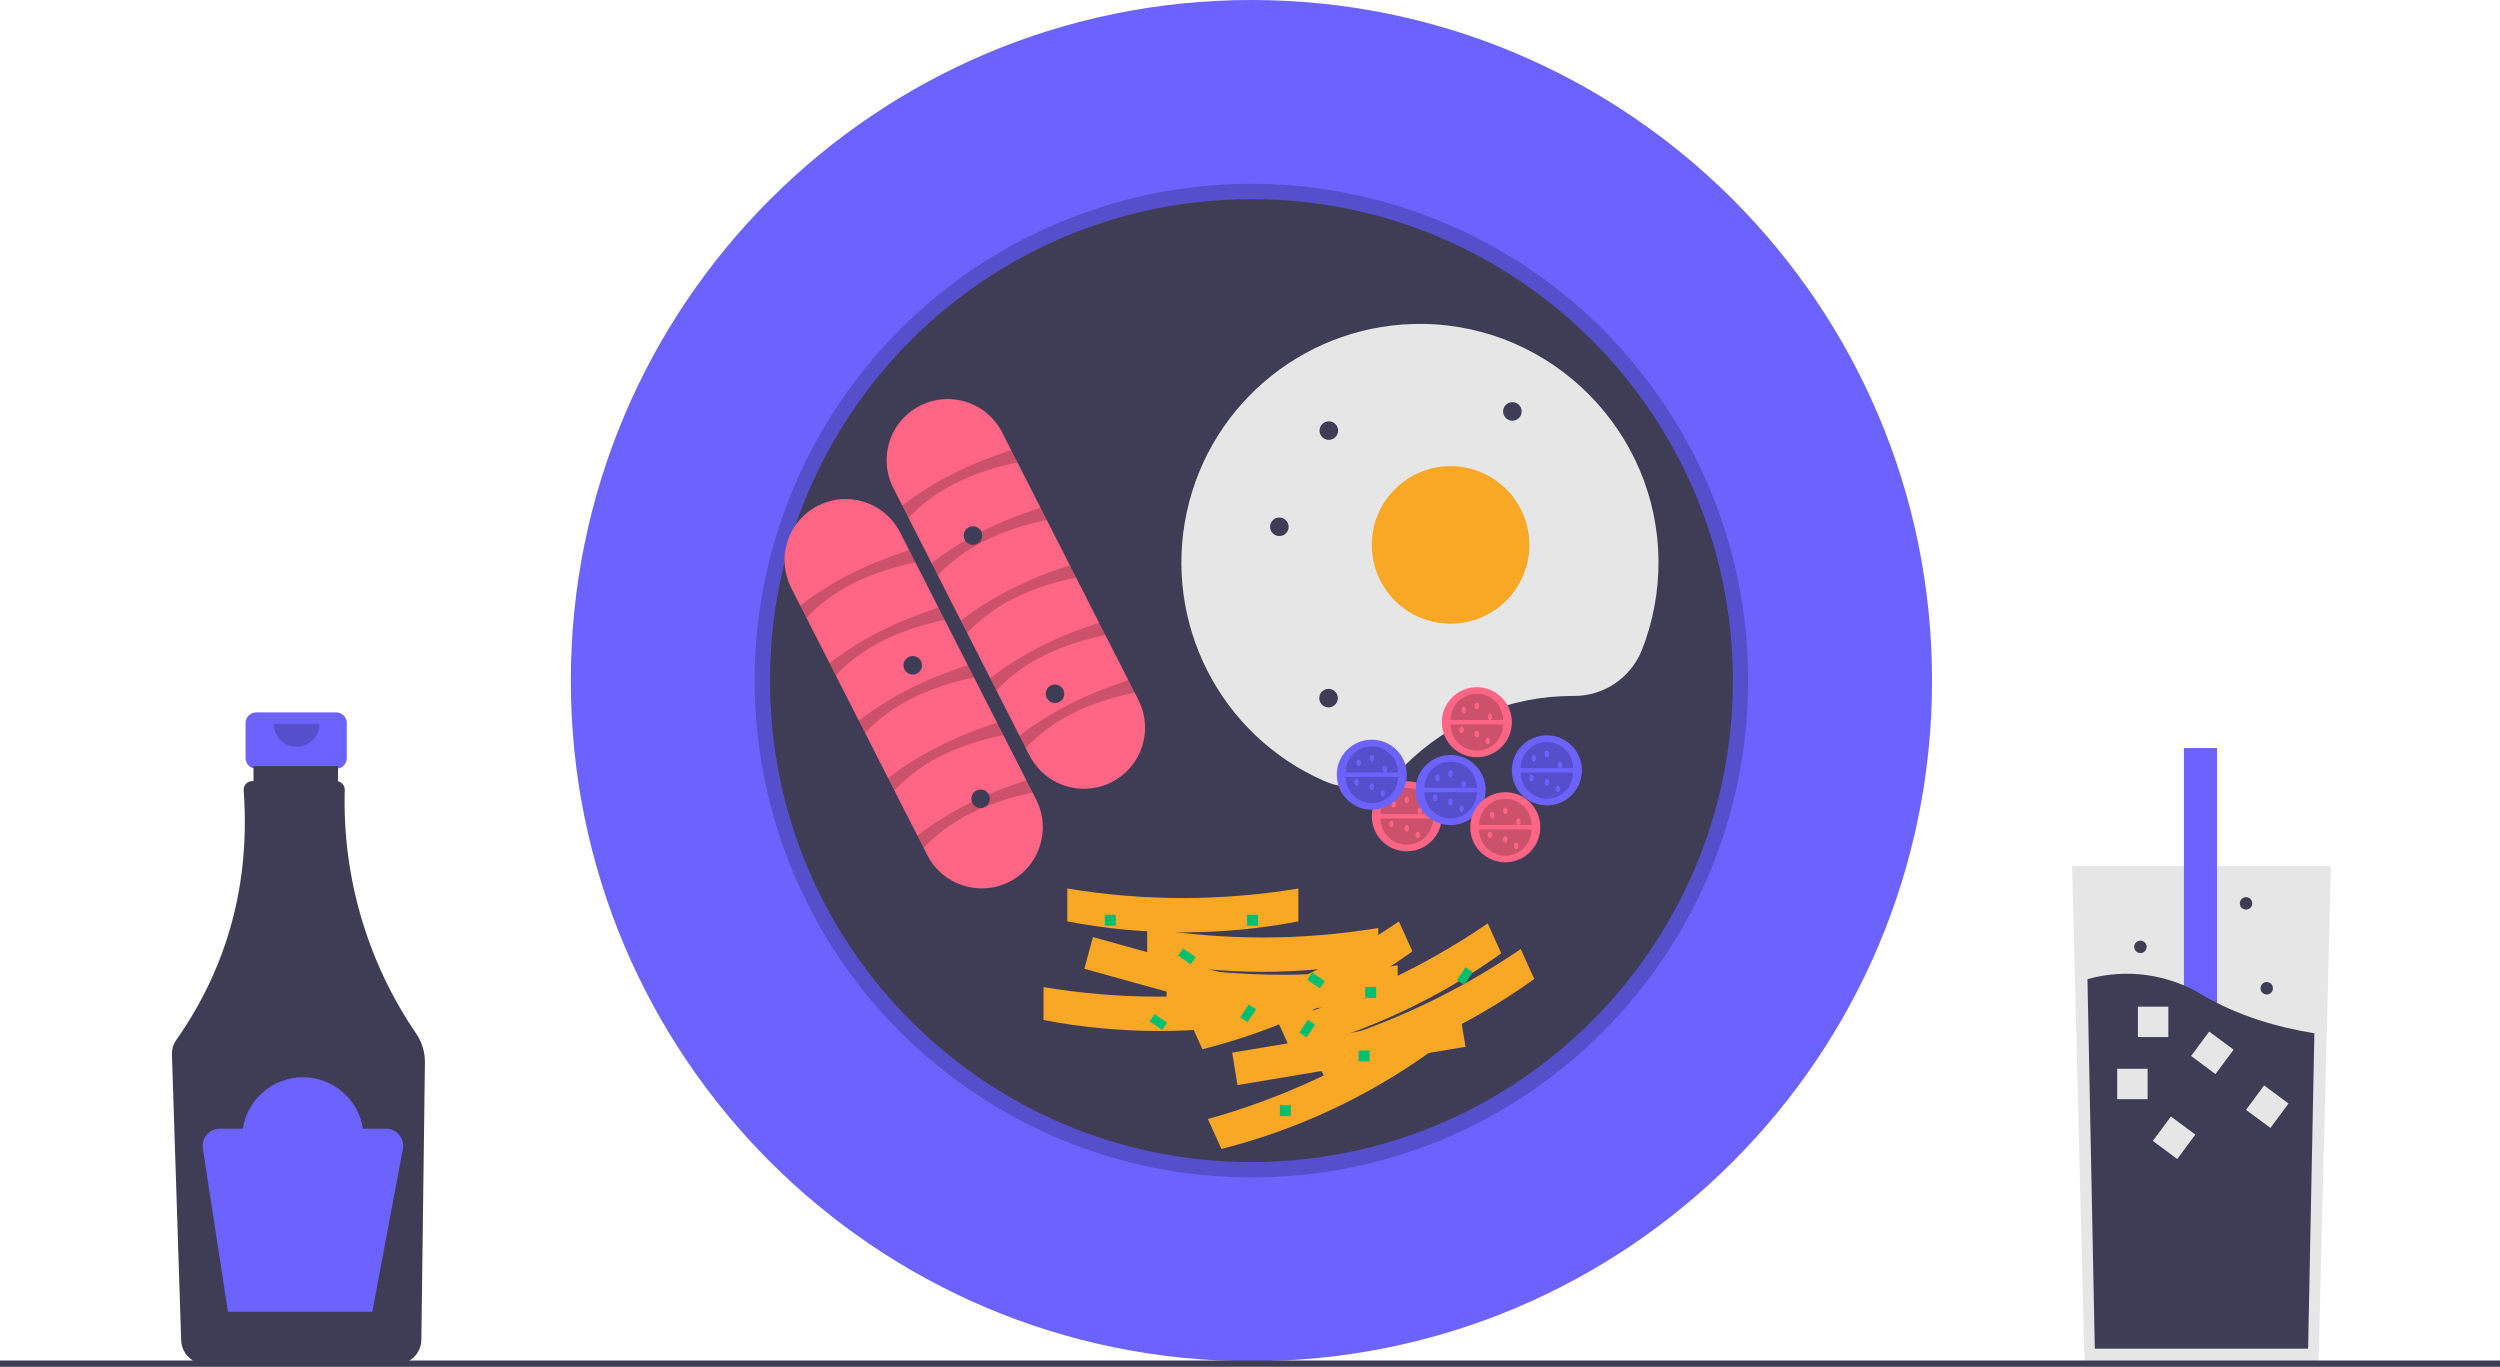
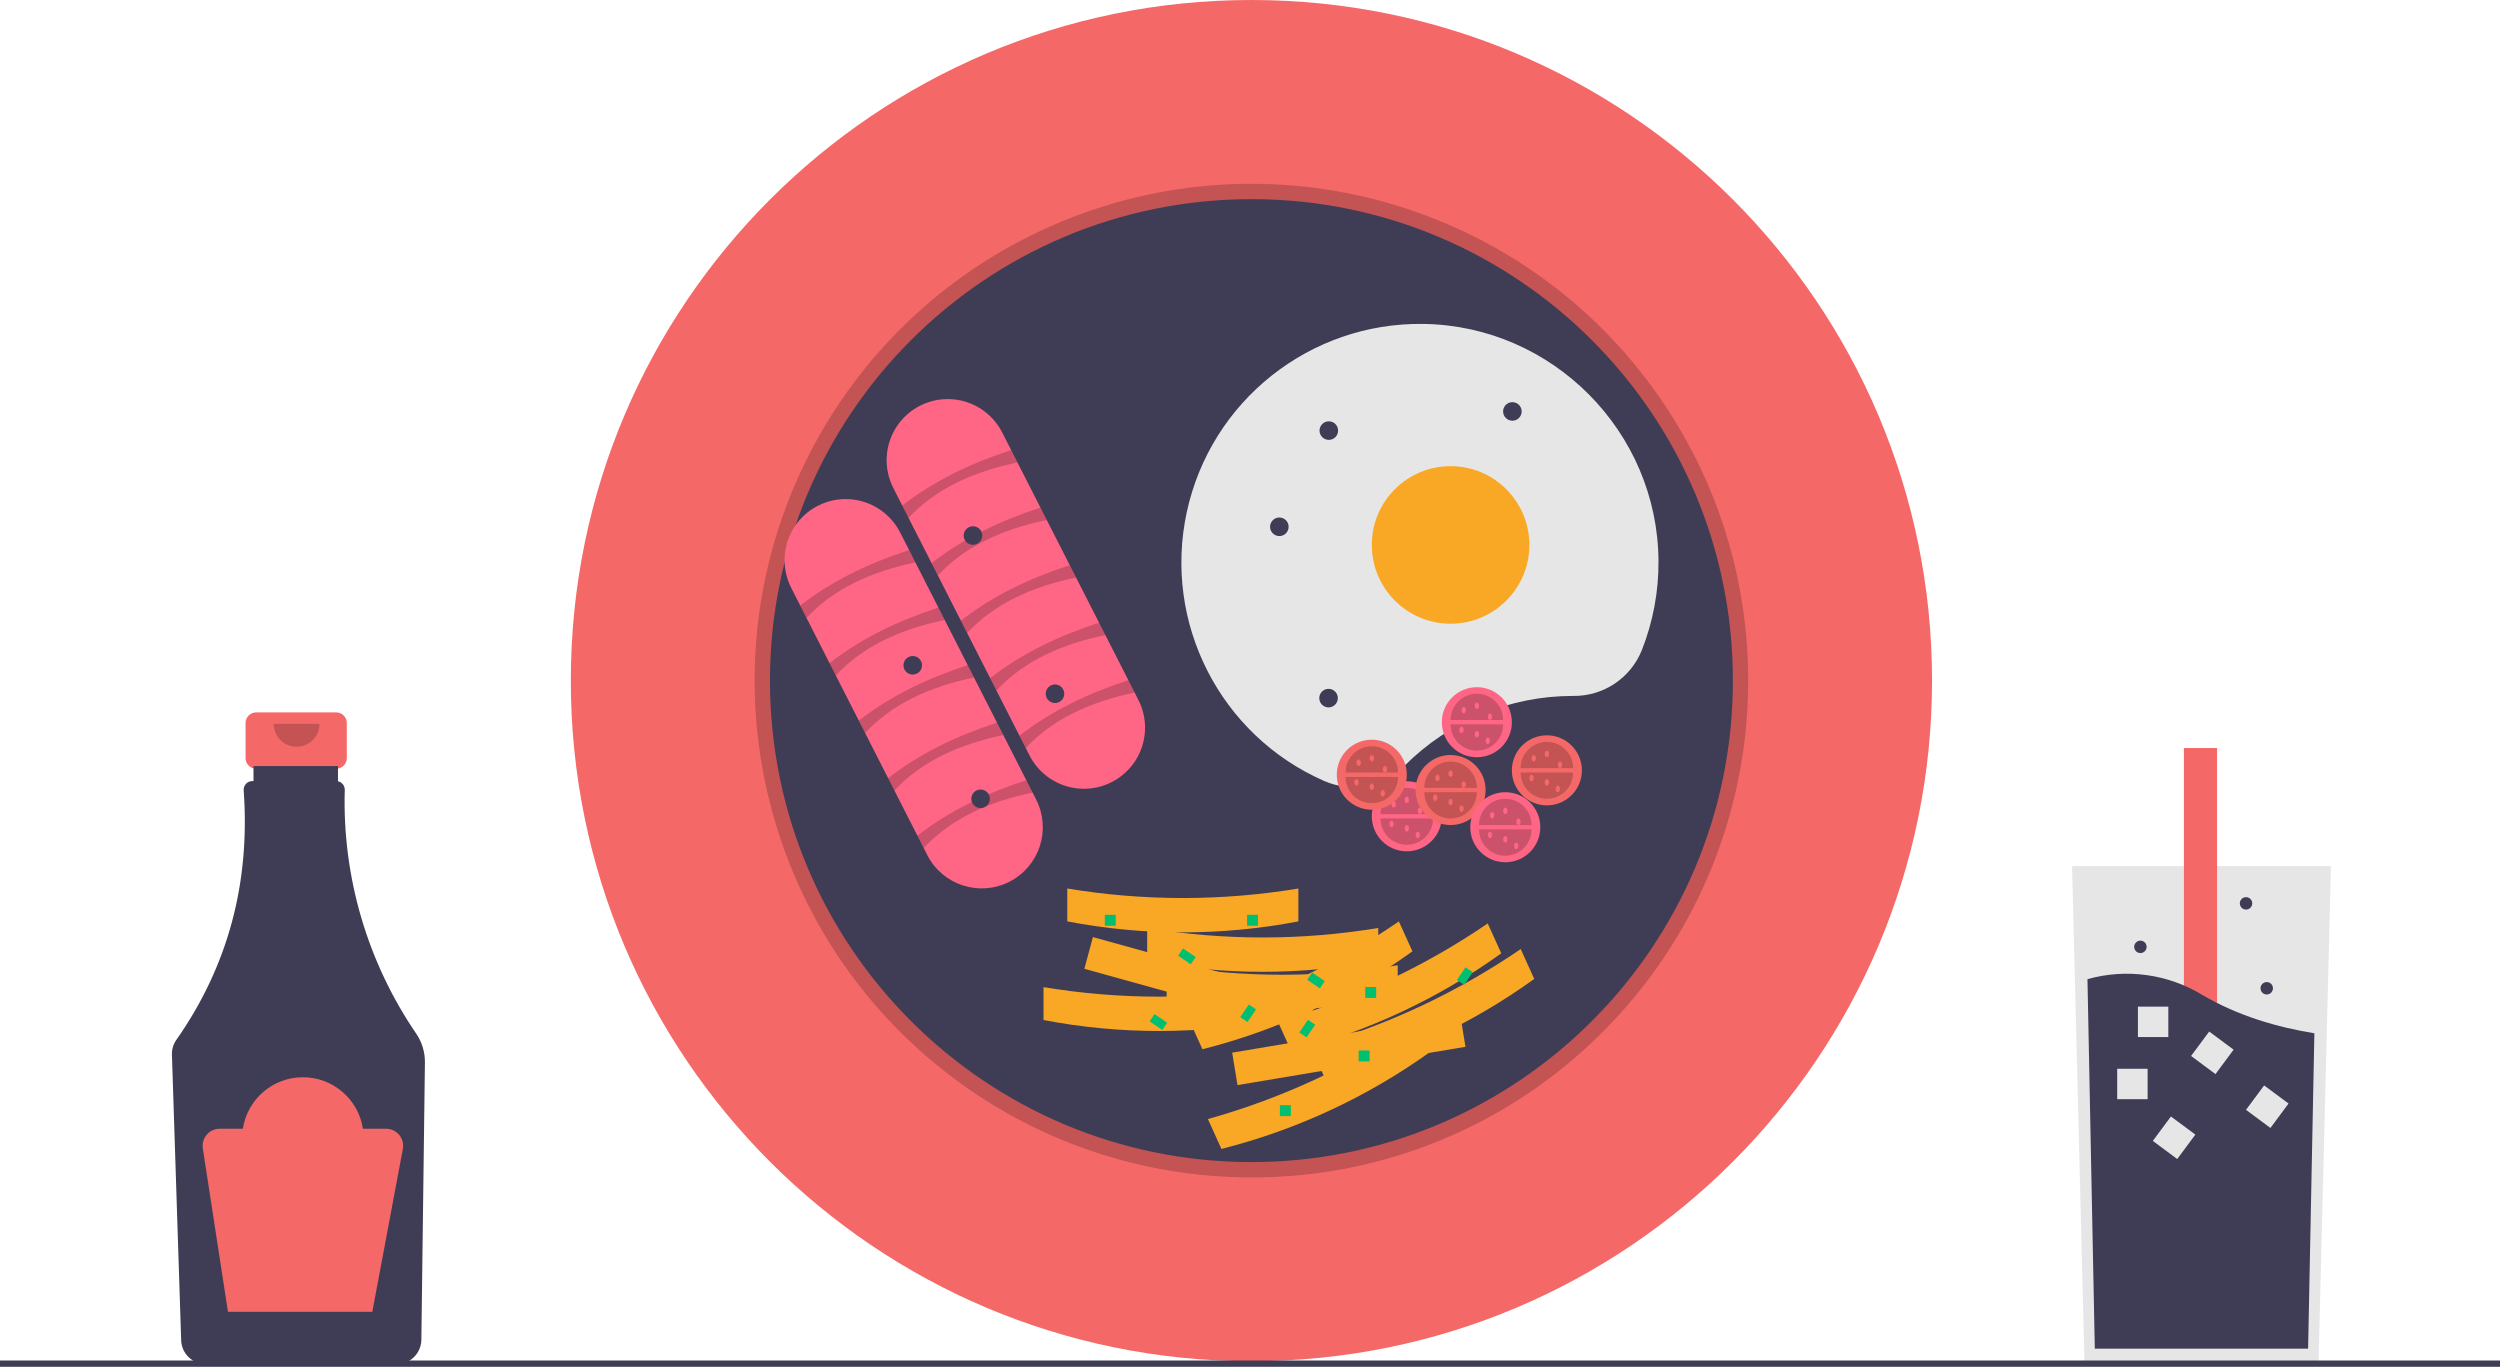
<svg xmlns="http://www.w3.org/2000/svg" data-name="Layer 1" width="888" height="485.489" viewBox="0 0 888 485.489">
-   <path d="M275.412,460.3H246.993a3.768,3.768,0,0,0-3.768,3.768v12.474a3.768,3.768,0,0,0,3.768,3.768h4.709V499h19V480.31h4.709a3.768,3.768,0,0,0,3.768-3.768V464.068A3.768,3.768,0,0,0,275.412,460.3Z" transform="translate(-156 -207.2555)" fill="#6c63ff" />
+   <path d="M275.412,460.3H246.993a3.768,3.768,0,0,0-3.768,3.768v12.474a3.768,3.768,0,0,0,3.768,3.768h4.709V499h19V480.31h4.709a3.768,3.768,0,0,0,3.768-3.768V464.068A3.768,3.768,0,0,0,275.412,460.3Z" transform="translate(-156 -207.2555)" fill="#f56868" />
  <path d="M303.877,574.461a146.105,146.105,0,0,1-25.418-86.624,3.081,3.081,0,0,0-2.405-3.075V479.372H246.039v5.315h-.414a3.08,3.08,0,0,0-3.067,3.308q3.547,49.442-23.954,88.677a8.487,8.487,0,0,0-1.536,5.144l3.282,101.518a8.788,8.788,0,0,0,8.713,8.482h67.887a8.791,8.791,0,0,0,8.718-8.632l1.265-98.566A17.789,17.789,0,0,0,303.877,574.461Z" transform="translate(-156 -207.2555)" fill="#3f3d56" />
  <path d="M269.488,464.365a8.129,8.129,0,0,1-16.258,0" transform="translate(-156 -207.2555)" opacity="0.2" />
-   <path d="M293.13,608.182h-8.221a21.576,21.576,0,0,0-42.649,0h-8.221a6.067,6.067,0,0,0-5.996,6.989l8.929,58.041h51.274l10.846-57.846A6.067,6.067,0,0,0,293.13,608.182Z" transform="translate(-156 -207.2555)" fill="#6c63ff" />
+   <path d="M293.13,608.182h-8.221a21.576,21.576,0,0,0-42.649,0h-8.221a6.067,6.067,0,0,0-5.996,6.989l8.929,58.041h51.274l10.846-57.846A6.067,6.067,0,0,0,293.13,608.182Z" transform="translate(-156 -207.2555)" fill="#f56868" />
  <polygon points="827.952 307.634 825.98 386.448 823.538 484.181 740.414 484.181 737.552 369.675 736 307.634 827.952 307.634" fill="#e6e6e6" />
-   <rect x="775.723" y="265.704" width="11.77" height="155.95" fill="#6c63ff" />
+   <rect x="775.723" y="265.704" width="11.77" height="155.95" fill="#f56868" />
  <path d="M978.067,574.275l-2.226,112.02H900.074l-2.608-131.244a51.634,51.634,0,0,1,40.827,5.615C950.952,568.154,965.173,572.184,978.067,574.275Z" transform="translate(-156 -207.2555)" fill="#3f3d56" />
  <rect x="752.031" y="379.63" width="10.8" height="10.8" fill="#e6e6e6" />
  <rect x="759.387" y="357.562" width="10.8" height="10.8" fill="#e6e6e6" />
  <rect x="936.424" y="575.816" width="10.8" height="10.8" transform="translate(375.5752 -653.9211) rotate(36.56259)" fill="#e6e6e6" />
  <rect x="955.937" y="594.951" width="10.8" height="10.8" transform="translate(390.8143 -661.7792) rotate(36.56259)" fill="#e6e6e6" />
  <rect x="922.834" y="605.986" width="10.8" height="10.8" transform="translate(390.873 -639.8885) rotate(36.56259)" fill="#e6e6e6" />
  <circle cx="805.148" cy="351.035" r="2.207" fill="#3f3d56" />
  <circle cx="760.275" cy="336.323" r="2.207" fill="#3f3d56" />
  <circle cx="797.792" cy="320.875" r="2.207" fill="#3f3d56" />
-   <circle cx="444.508" cy="241.754" r="241.754" fill="#6c63ff" />
+   <circle cx="444.508" cy="241.754" r="241.754" fill="#f56868" />
  <path d="M600.508,625.467a176.456,176.456,0,1,1,124.774-51.683A175.304,175.304,0,0,1,600.508,625.467Zm0-342.031c-91.298,0-165.574,74.276-165.574,165.574,0,91.298,74.276,165.574,165.574,165.574,91.298,0,165.574-74.277,165.574-165.574C766.082,357.711,691.806,283.435,600.508,283.435Z" transform="translate(-156 -207.2555)" opacity="0.2" />
  <circle cx="444.508" cy="241.754" r="171.016" fill="#3f3d56" />
  <path d="M473.327,380.627a21.704,21.704,0,1,1,38.681-19.698l48.316,94.878a21.704,21.704,0,1,1-38.681,19.698Z" transform="translate(-156 -207.2555)" fill="#ff6584" />
  <path d="M478.717,391.21l-2.23-4.379c11.129-8.647,24.198-15.007,38.681-19.698l2.23,4.379C501.722,374.776,488.386,380.817,478.717,391.21Z" transform="translate(-156 -207.2555)" opacity="0.2" />
  <path d="M489.123,411.645l-2.23-4.379c11.129-8.647,24.198-15.007,38.681-19.698l2.23,4.379C512.129,395.211,498.793,401.252,489.123,411.645Z" transform="translate(-156 -207.2555)" opacity="0.2" />
  <path d="M499.53,432.081l-2.23-4.379c11.129-8.647,24.198-15.007,38.681-19.698l2.23,4.379C522.535,415.647,509.199,421.688,499.53,432.081Z" transform="translate(-156 -207.2555)" opacity="0.2" />
  <path d="M509.936,452.516l-2.23-4.379c11.129-8.647,24.198-15.007,38.681-19.698l2.23,4.379C532.942,436.082,519.606,442.123,509.936,452.516Z" transform="translate(-156 -207.2555)" opacity="0.2" />
  <path d="M520.343,472.951l-2.23-4.379c11.129-8.647,24.198-15.007,38.681-19.698l2.23,4.379C543.349,456.517,530.013,462.558,520.343,472.951Z" transform="translate(-156 -207.2555)" opacity="0.2" />
  <path d="M437.079,416.146a21.704,21.704,0,1,1,38.681-19.698l48.316,94.878a21.704,21.704,0,0,1-38.681,19.698Z" transform="translate(-156 -207.2555)" fill="#ff6584" />
  <path d="M442.468,426.729l-2.23-4.379c11.129-8.647,24.198-15.007,38.681-19.698l2.23,4.379C465.474,410.295,452.138,416.336,442.468,426.729Z" transform="translate(-156 -207.2555)" opacity="0.2" />
  <path d="M452.875,447.164l-2.23-4.379c11.129-8.647,24.198-15.007,38.681-19.698l2.23,4.379C475.881,430.73,462.544,436.771,452.875,447.164Z" transform="translate(-156 -207.2555)" opacity="0.2" />
  <path d="M463.281,467.6l-2.23-4.379c11.129-8.647,24.198-15.007,38.681-19.698l2.23,4.379C486.287,451.166,472.951,457.207,463.281,467.6Z" transform="translate(-156 -207.2555)" opacity="0.2" />
  <path d="M473.688,488.035l-2.23-4.379c11.129-8.647,24.198-15.007,38.681-19.698l2.23,4.379C496.694,471.601,483.358,477.642,473.688,488.035Z" transform="translate(-156 -207.2555)" opacity="0.2" />
  <path d="M484.095,508.47l-2.23-4.379c11.129-8.647,24.198-15.007,38.681-19.698l2.23,4.379C507.1,492.036,493.764,498.077,484.095,508.47Z" transform="translate(-156 -207.2555)" opacity="0.2" />
  <path d="M714.778,454.451l.153 0a25.888,25.888,0,0,0,24.239-16.236,84.503,84.503,0,0,0,5.923-31.694c-.271-45.911-37.622-83.575-83.529-84.21a84.744,84.744,0,0,0-35.277,162.32,25.667,25.667,0,0,0,28.506-5.286A84.458,84.458,0,0,1,714.778,454.451Z" transform="translate(-156 -207.2555)" fill="#e6e6e6" />
  <circle cx="515.246" cy="193.559" r="27.984" fill="#f9a825" />
  <circle cx="454.426" cy="187.115" r="3.297" fill="#3f3d56" />
  <circle cx="345.598" cy="190.225" r="3.297" fill="#3f3d56" />
  <circle cx="471.996" cy="152.949" r="3.297" fill="#3f3d56" />
  <circle cx="471.902" cy="247.973" r="3.297" fill="#3f3d56" />
  <circle cx="537.199" cy="146.141" r="3.297" fill="#3f3d56" />
  <circle cx="324.207" cy="236.313" r="3.297" fill="#3f3d56" />
  <circle cx="348.305" cy="283.731" r="3.297" fill="#3f3d56" />
  <circle cx="499.7" cy="289.949" r="12.438" fill="#ff6584" />
  <path d="M665.028,497.982a9.328,9.328,0,0,1-18.656,0" transform="translate(-156 -207.2555)" opacity="0.2" />
  <path d="M646.371,496.428a9.328,9.328,0,0,1,18.656,0" transform="translate(-156 -207.2555)" opacity="0.2" />
  <ellipse cx="495.035" cy="285.674" rx="0.777" ry="1.166" fill="#ff6584" />
  <ellipse cx="499.7" cy="284.119" rx="0.777" ry="1.166" fill="#ff6584" />
  <ellipse cx="499.7" cy="294.225" rx="0.777" ry="1.166" fill="#ff6584" />
  <ellipse cx="504.364" cy="288.006" rx="0.777" ry="1.166" fill="#ff6584" />
  <ellipse cx="503.586" cy="296.557" rx="0.777" ry="1.166" fill="#ff6584" />
  <ellipse cx="494.258" cy="292.67" rx="0.777" ry="1.166" fill="#ff6584" />
  <circle cx="524.575" cy="256.524" r="12.438" fill="#ff6584" />
  <path d="M689.903,464.556a9.328,9.328,0,0,1-18.656,0" transform="translate(-156 -207.2555)" opacity="0.2" />
  <path d="M671.246,463.002a9.328,9.328,0,0,1,18.656,0" transform="translate(-156 -207.2555)" opacity="0.2" />
  <ellipse cx="519.91" cy="252.248" rx="0.777" ry="1.166" fill="#ff6584" />
  <ellipse cx="524.575" cy="250.693" rx="0.777" ry="1.166" fill="#ff6584" />
  <ellipse cx="524.575" cy="260.799" rx="0.777" ry="1.166" fill="#ff6584" />
  <ellipse cx="529.239" cy="254.58" rx="0.777" ry="1.166" fill="#ff6584" />
  <ellipse cx="528.461" cy="263.131" rx="0.777" ry="1.166" fill="#ff6584" />
  <ellipse cx="519.133" cy="259.244" rx="0.777" ry="1.166" fill="#ff6584" />
-   <circle cx="549.45" cy="273.625" r="12.438" fill="#6c63ff" />
+   <circle cx="549.45" cy="273.625" r="12.438" fill="#f56868" />
  <path d="M714.778,481.658a9.328,9.328,0,0,1-18.656,0" transform="translate(-156 -207.2555)" opacity="0.2" />
  <path d="M696.121,480.103a9.328,9.328,0,0,1,18.656,0" transform="translate(-156 -207.2555)" opacity="0.2" />
-   <ellipse cx="544.785" cy="269.35" rx="0.777" ry="1.166" fill="#6c63ff" />
-   <ellipse cx="549.45" cy="267.795" rx="0.777" ry="1.166" fill="#6c63ff" />
-   <ellipse cx="549.45" cy="277.901" rx="0.777" ry="1.166" fill="#6c63ff" />
-   <ellipse cx="554.114" cy="271.682" rx="0.777" ry="1.166" fill="#6c63ff" />
-   <ellipse cx="553.336" cy="280.233" rx="0.777" ry="1.166" fill="#6c63ff" />
-   <ellipse cx="544.008" cy="276.346" rx="0.777" ry="1.166" fill="#6c63ff" />
-   <circle cx="487.262" cy="275.18" r="12.438" fill="#6c63ff" />
+   <ellipse cx="544.785" cy="269.35" rx="0.777" ry="1.166" fill="#f56868" />
+   <ellipse cx="549.45" cy="267.795" rx="0.777" ry="1.166" fill="#f56868" />
+   <ellipse cx="549.45" cy="277.901" rx="0.777" ry="1.166" fill="#f56868" />
+   <ellipse cx="554.114" cy="271.682" rx="0.777" ry="1.166" fill="#f56868" />
+   <ellipse cx="553.336" cy="280.233" rx="0.777" ry="1.166" fill="#f56868" />
+   <ellipse cx="544.008" cy="276.346" rx="0.777" ry="1.166" fill="#f56868" />
+   <circle cx="487.262" cy="275.18" r="12.438" fill="#f56868" />
  <path d="M652.59,483.213a9.328,9.328,0,0,1-18.656,0" transform="translate(-156 -207.2555)" opacity="0.2" />
  <path d="M633.934,481.658a9.328,9.328,0,0,1,18.656,0" transform="translate(-156 -207.2555)" opacity="0.2" />
-   <ellipse cx="482.598" cy="270.904" rx="0.777" ry="1.166" fill="#6c63ff" />
-   <ellipse cx="487.262" cy="269.35" rx="0.777" ry="1.166" fill="#6c63ff" />
-   <ellipse cx="487.262" cy="279.455" rx="0.777" ry="1.166" fill="#6c63ff" />
-   <ellipse cx="491.926" cy="273.236" rx="0.777" ry="1.166" fill="#6c63ff" />
-   <ellipse cx="491.149" cy="281.787" rx="0.777" ry="1.166" fill="#6c63ff" />
-   <ellipse cx="481.821" cy="277.901" rx="0.777" ry="1.166" fill="#6c63ff" />
-   <circle cx="515.246" cy="280.621" r="12.438" fill="#6c63ff" />
+   <ellipse cx="482.598" cy="270.904" rx="0.777" ry="1.166" fill="#f56868" />
+   <ellipse cx="487.262" cy="269.35" rx="0.777" ry="1.166" fill="#f56868" />
+   <ellipse cx="487.262" cy="279.455" rx="0.777" ry="1.166" fill="#f56868" />
+   <ellipse cx="491.926" cy="273.236" rx="0.777" ry="1.166" fill="#f56868" />
+   <ellipse cx="491.149" cy="281.787" rx="0.777" ry="1.166" fill="#f56868" />
+   <ellipse cx="481.821" cy="277.901" rx="0.777" ry="1.166" fill="#f56868" />
+   <circle cx="515.246" cy="280.621" r="12.438" fill="#f56868" />
  <path d="M680.575,488.654a9.328,9.328,0,1,1-18.656,0" transform="translate(-156 -207.2555)" opacity="0.2" />
  <path d="M661.918,487.099a9.328,9.328,0,1,1,18.656,0" transform="translate(-156 -207.2555)" opacity="0.2" />
-   <ellipse cx="510.582" cy="276.346" rx="0.777" ry="1.166" fill="#6c63ff" />
-   <ellipse cx="515.246" cy="274.791" rx="0.777" ry="1.166" fill="#6c63ff" />
-   <ellipse cx="515.246" cy="284.897" rx="0.777" ry="1.166" fill="#6c63ff" />
-   <ellipse cx="519.91" cy="278.678" rx="0.777" ry="1.166" fill="#6c63ff" />
-   <ellipse cx="519.133" cy="287.229" rx="0.777" ry="1.166" fill="#6c63ff" />
-   <ellipse cx="509.805" cy="283.342" rx="0.777" ry="1.166" fill="#6c63ff" />
+   <ellipse cx="510.582" cy="276.346" rx="0.777" ry="1.166" fill="#f56868" />
+   <ellipse cx="515.246" cy="274.791" rx="0.777" ry="1.166" fill="#f56868" />
+   <ellipse cx="515.246" cy="284.897" rx="0.777" ry="1.166" fill="#f56868" />
+   <ellipse cx="519.91" cy="278.678" rx="0.777" ry="1.166" fill="#f56868" />
+   <ellipse cx="519.133" cy="287.229" rx="0.777" ry="1.166" fill="#f56868" />
+   <ellipse cx="509.805" cy="283.342" rx="0.777" ry="1.166" fill="#f56868" />
  <circle cx="534.68" cy="293.836" r="12.438" fill="#ff6584" />
  <path d="M700.008,501.869a9.328,9.328,0,1,1-18.656,0" transform="translate(-156 -207.2555)" opacity="0.2" />
  <path d="M681.352,500.314a9.328,9.328,0,1,1,18.656,0" transform="translate(-156 -207.2555)" opacity="0.2" />
  <ellipse cx="530.016" cy="289.561" rx="0.777" ry="1.166" fill="#ff6584" />
  <ellipse cx="534.68" cy="288.006" rx="0.777" ry="1.166" fill="#ff6584" />
  <ellipse cx="534.68" cy="298.111" rx="0.777" ry="1.166" fill="#ff6584" />
  <ellipse cx="539.344" cy="291.893" rx="0.777" ry="1.166" fill="#ff6584" />
  <ellipse cx="538.567" cy="300.443" rx="0.777" ry="1.166" fill="#ff6584" />
  <ellipse cx="529.239" cy="296.557" rx="0.777" ry="1.166" fill="#ff6584" />
  <circle cx="374.734" cy="246.418" r="3.297" fill="#3f3d56" />
  <polygon points="464.345 366.08 385.17 344.123 388.203 332.857 467.378 354.815 464.345 366.08" fill="#f9a825" />
  <path d="M608.738,569.57a218.268,218.268,0,0,1-82.078,0V557.892a250.991,250.991,0,0,0,82.078,0Z" transform="translate(-156 -207.2555)" fill="#f9a825" />
  <path d="M617.176,534.536a218.268,218.268,0,0,1-82.078,0V522.857a250.992,250.992,0,0,0,82.078,0Z" transform="translate(-156 -207.2555)" fill="#f9a825" />
  <path d="M645.558,548.549a218.268,218.268,0,0,1-82.078,0v-11.678a250.992,250.992,0,0,0,82.078,0Z" transform="translate(-156 -207.2555)" fill="#f9a825" />
  <path d="M652.462,561.785a218.268,218.268,0,0,1-82.078,0v-11.678a250.992,250.992,0,0,0,82.078,0Z" transform="translate(-156 -207.2555)" fill="#f9a825" />
  <polygon points="520.531 371.824 439.554 385.426 437.676 373.904 518.652 360.302 520.531 371.824" fill="#f9a825" />
  <path d="M664.435,580.577a219.97,219.97,0,0,1-74.58,34.784l-4.804-10.612a252.954,252.954,0,0,0,74.58-34.784Z" transform="translate(-156 -207.2555)" fill="#f9a825" />
  <path d="M657.689,545.166a219.97,219.97,0,0,1-74.58,34.784l-4.804-10.612a252.954,252.954,0,0,0,74.58-34.784Z" transform="translate(-156 -207.2555)" fill="#f9a825" />
  <path d="M689.243,545.872a219.97,219.97,0,0,1-74.58,34.784l-4.804-10.612a252.955,252.955,0,0,0,74.58-34.784Z" transform="translate(-156 -207.2555)" fill="#f9a825" />
  <path d="M700.962,554.972a219.97,219.97,0,0,1-74.58,34.784L621.577,579.145a252.954,252.954,0,0,0,74.58-34.784Z" transform="translate(-156 -207.2555)" fill="#f9a825" />
  <rect x="442.953" y="324.93" width="3.887" height="3.887" fill="#00bf71" />
  <rect x="454.614" y="392.559" width="3.887" height="3.887" fill="#00bf71" />
  <rect x="392.426" y="324.93" width="3.887" height="3.887" fill="#00bf71" />
  <rect x="482.598" y="373.125" width="3.887" height="3.887" fill="#00bf71" />
  <rect x="484.93" y="350.582" width="3.887" height="3.887" fill="#00bf71" />
  <rect x="574.856" y="545.4" width="5.441" height="3.109" transform="translate(250.708 -437.1907) rotate(34.15572)" fill="#00bf71" />
  <rect x="620.719" y="553.951" width="5.441" height="3.109" transform="translate(263.4195 -461.4654) rotate(34.15572)" fill="#00bf71" />
  <rect x="564.75" y="568.721" width="5.441" height="3.109" transform="translate(262.058 -427.4946) rotate(34.15572)" fill="#00bf71" />
  <rect x="596.621" y="565.611" width="5.441" height="3.109" transform="translate(1249.177 182.3778) rotate(124.1557)" fill="#00bf71" />
  <rect x="617.61" y="571.053" width="5.441" height="3.109" transform="translate(1286.452 173.5061) rotate(124.1557)" fill="#00bf71" />
  <rect x="673.578" y="552.396" width="5.441" height="3.109" transform="matrix(-0.56144, 0.82751, -0.82751, -0.56144, 1358.406, 98.06043)" fill="#00bf71" />
  <rect y="483.248" width="888" height="2.241" fill="#3f3d56" />
</svg>
